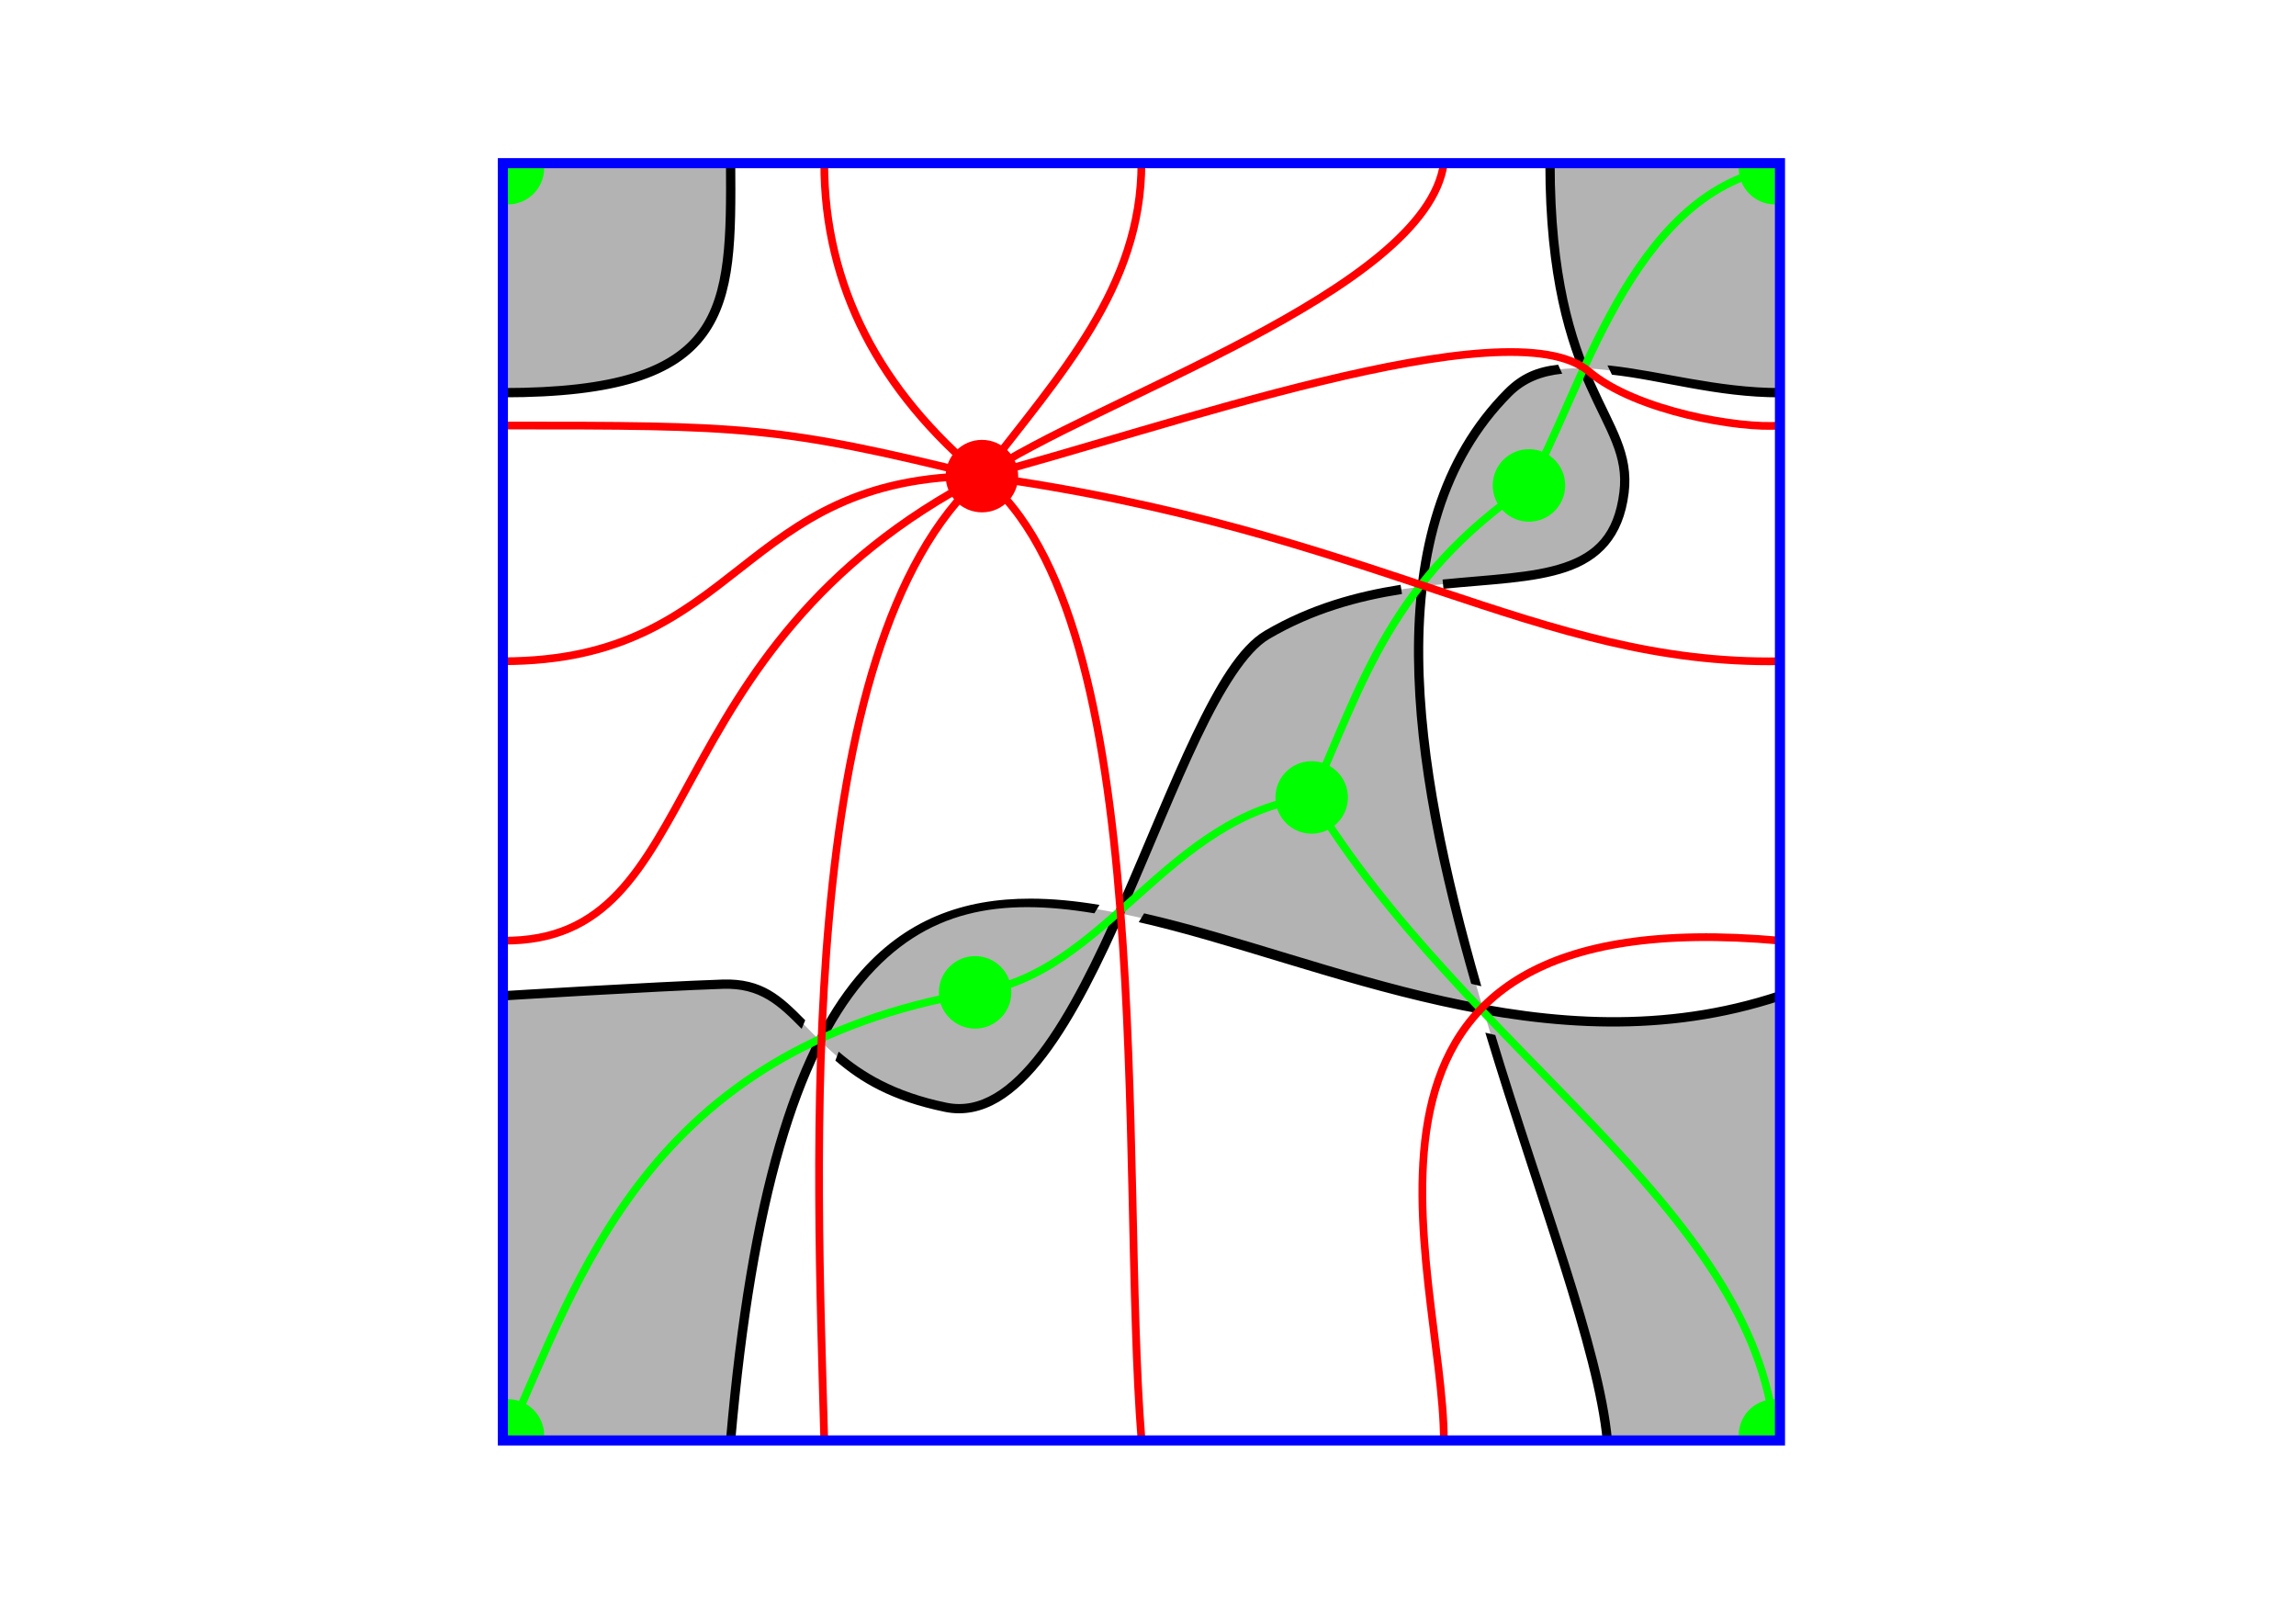
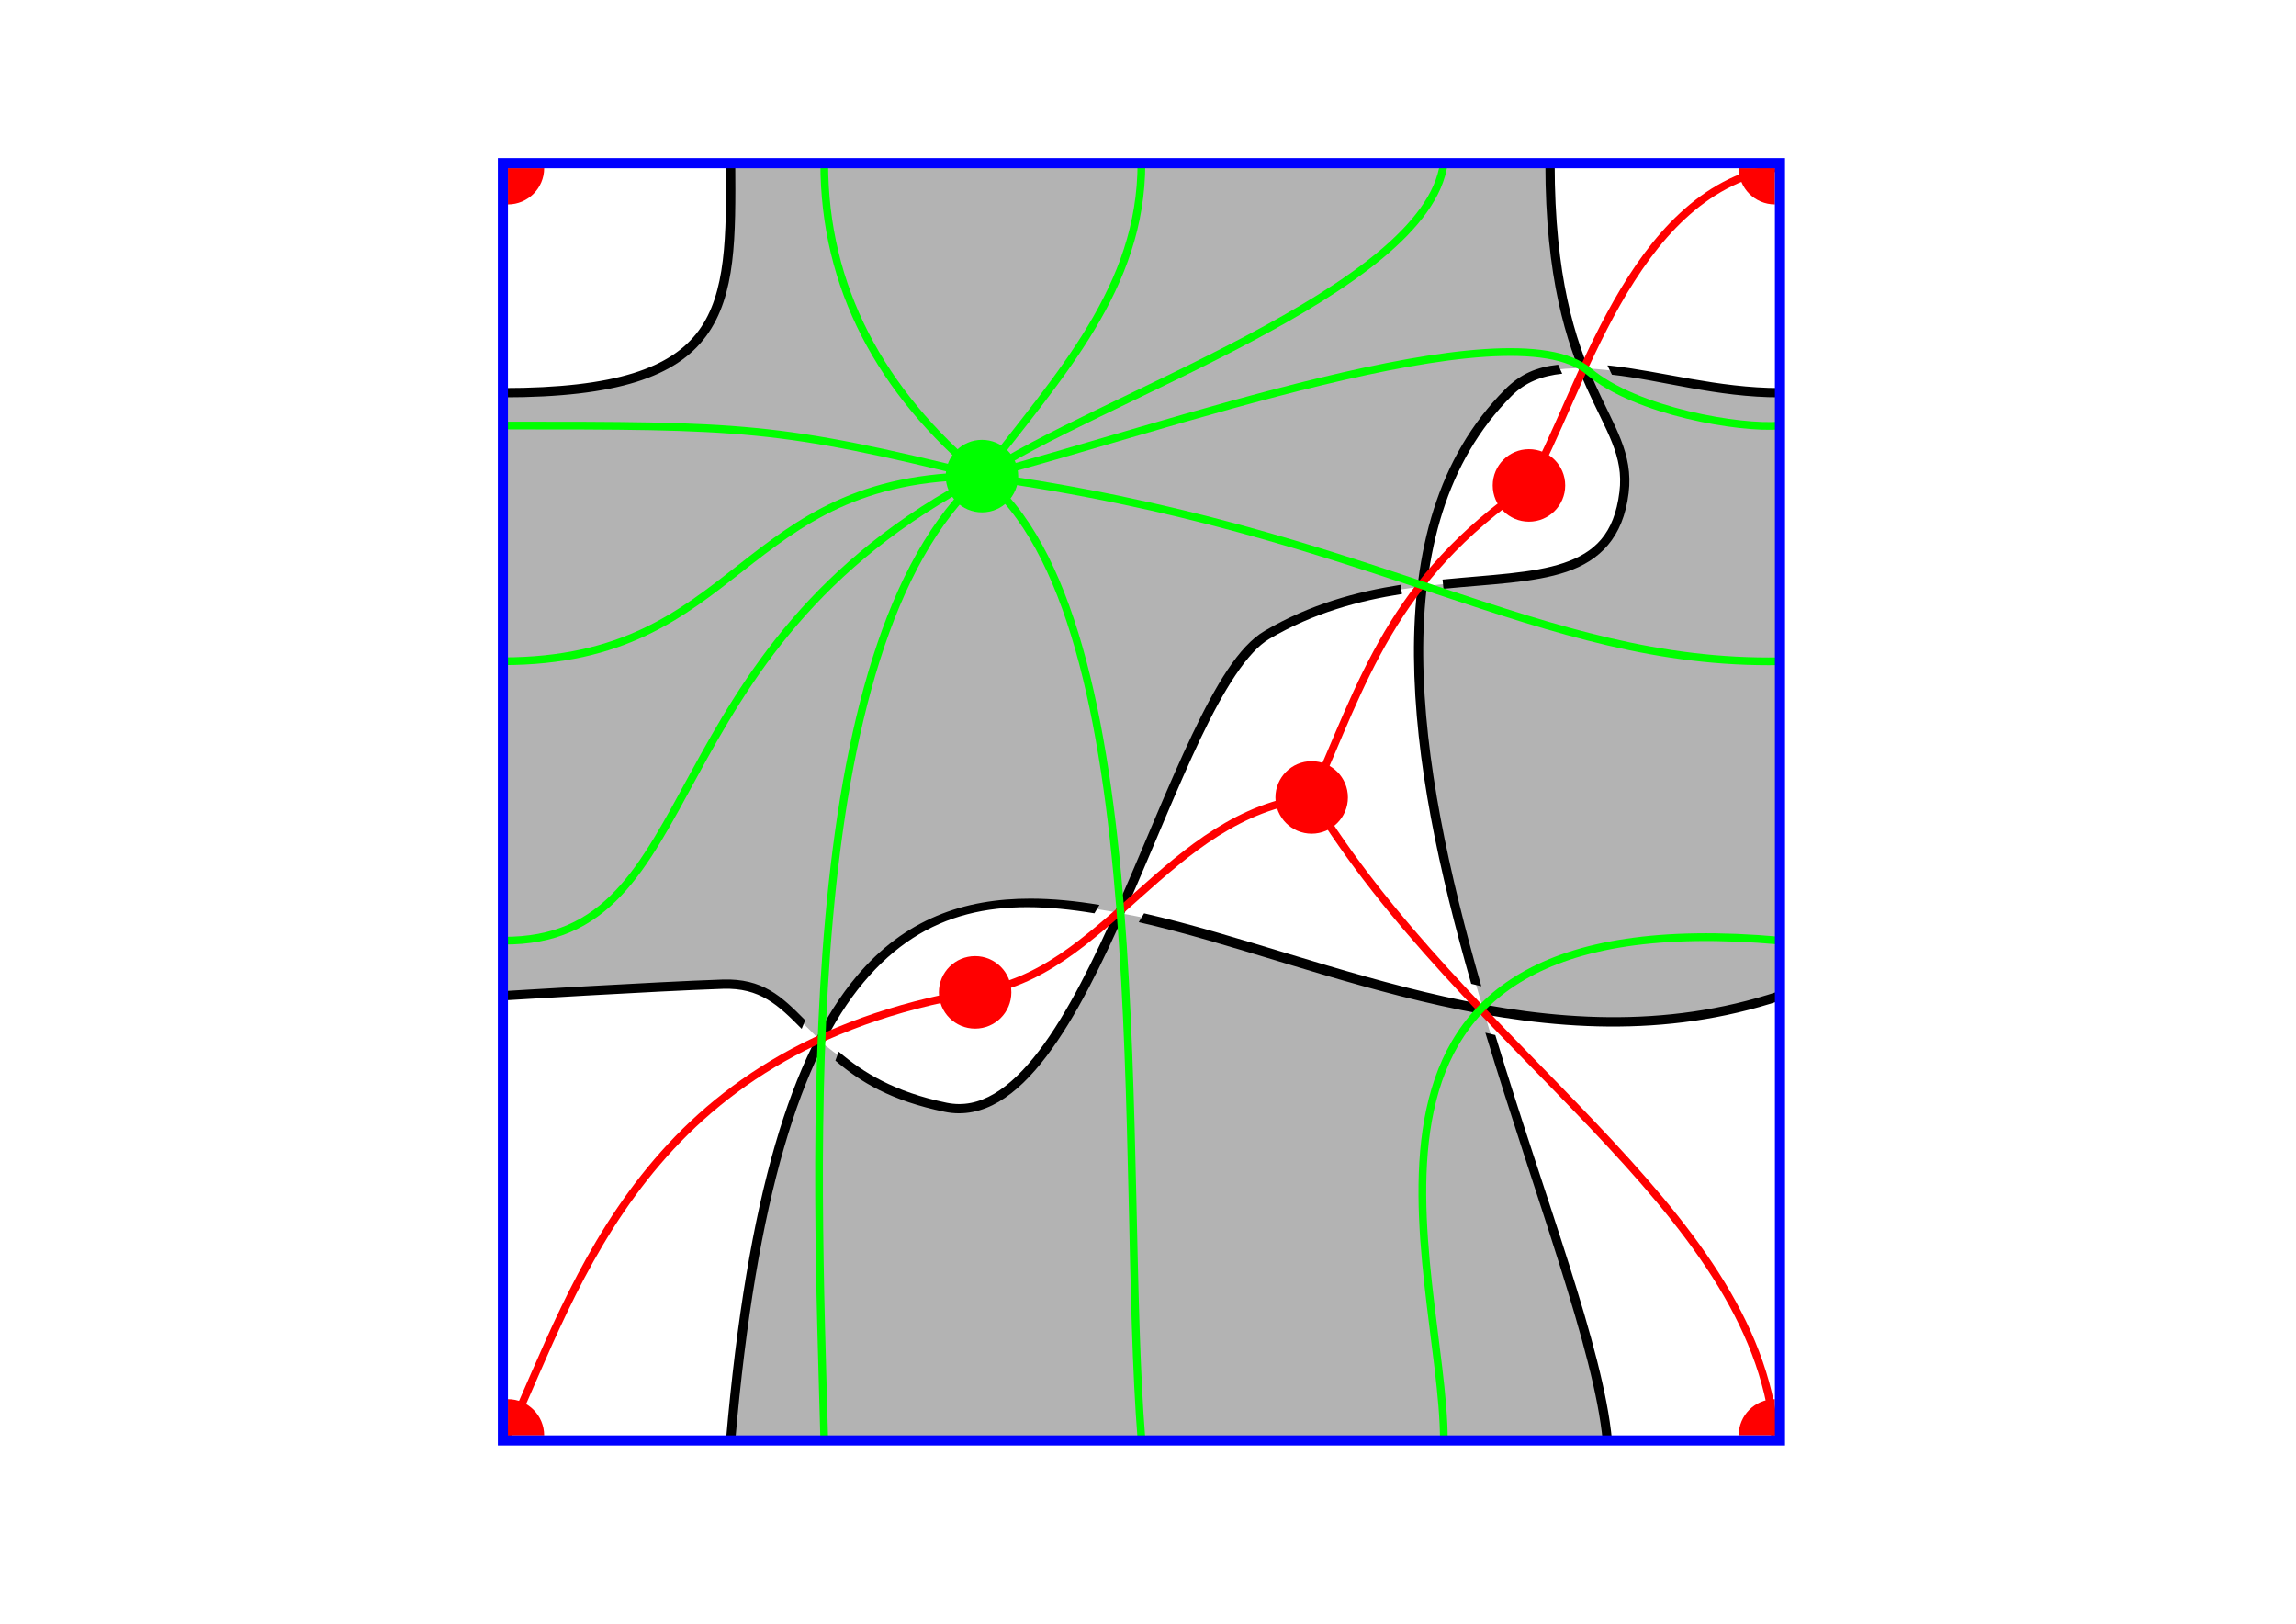
<svg xmlns="http://www.w3.org/2000/svg" width="297mm" height="210mm" viewBox="0 0 297 210" version="1.1" id="svg5" xml:space="preserve">
  <defs id="defs2">
    <marker style="overflow:visible" id="Arrow2" refX="0" refY="0" orient="auto-start-reverse" markerWidth="10.7" markerHeight="7.782" viewBox="0 0 7.7 5.6" preserveAspectRatio="xMidYMid" markerUnits="userSpaceOnUse">
      <path transform="scale(0.7)" d="M -2,-4 9,0 -2,4 c 2,-2.33 2,-5.66 0,-8 z" style="fill:context-stroke;fill-rule:evenodd;stroke:none" id="arrow2L" />
    </marker>
    <marker style="overflow:visible" id="Arrow2-3" refX="0" refY="0" orient="auto-start-reverse" markerWidth="10.7" markerHeight="7.782" viewBox="0 0 7.7 5.6" preserveAspectRatio="xMidYMid" markerUnits="userSpaceOnUse">
      <path transform="scale(0.7)" d="M -2,-4 9,0 -2,4 c 2,-2.33 2,-5.66 0,-8 z" style="fill:context-stroke;fill-rule:evenodd;stroke:none" id="arrow2L-6" />
    </marker>
    <marker style="overflow:visible" id="Arrow2-3-6" refX="0" refY="0" orient="auto-start-reverse" markerWidth="10.7" markerHeight="7.782" viewBox="0 0 7.7 5.6" preserveAspectRatio="xMidYMid" markerUnits="userSpaceOnUse">
      <path transform="scale(0.7)" d="M -2,-4 9,0 -2,4 c 2,-2.33 2,-5.66 0,-8 z" style="fill:context-stroke;fill-rule:evenodd;stroke:none" id="arrow2L-6-2" />
    </marker>
    <marker style="overflow:visible" id="Arrow2-3-1" refX="0" refY="0" orient="auto-start-reverse" markerWidth="10.7" markerHeight="7.782" viewBox="0 0 7.7 5.6" preserveAspectRatio="xMidYMid" markerUnits="userSpaceOnUse">
      <path transform="scale(0.7)" d="M -2,-4 9,0 -2,4 c 2,-2.33 2,-5.66 0,-8 z" style="fill:context-stroke;fill-rule:evenodd;stroke:none" id="arrow2L-6-27" />
    </marker>
    <marker style="overflow:visible" id="Arrow2-3-9" refX="0" refY="0" orient="auto-start-reverse" markerWidth="10.7" markerHeight="7.782" viewBox="0 0 7.7 5.6" preserveAspectRatio="xMidYMid" markerUnits="userSpaceOnUse">
      <path transform="scale(0.7)" d="M -2,-4 9,0 -2,4 c 2,-2.33 2,-5.66 0,-8 z" style="fill:context-stroke;fill-rule:evenodd;stroke:none" id="arrow2L-6-3" />
    </marker>
    <marker style="overflow:visible" id="Arrow2-3-0" refX="0" refY="0" orient="auto-start-reverse" markerWidth="10.7" markerHeight="7.782" viewBox="0 0 7.7 5.6" preserveAspectRatio="xMidYMid" markerUnits="userSpaceOnUse">
      <path transform="scale(0.7)" d="M -2,-4 9,0 -2,4 c 2,-2.33 2,-5.66 0,-8 z" style="fill:context-stroke;fill-rule:evenodd;stroke:none" id="arrow2L-6-6" />
    </marker>
  </defs>
-   <g id="layer2">
+   <g id="layer2" style="display:inline">
    <path id="path1121" style="display:none;fill:none;stroke:#d45500;stroke-width:6;stroke-linecap:butt;stroke-linejoin:miter;stroke-dasharray:none;stroke-opacity:1" d="m 230.249,50.788 c -14.491,0 -28.066,-7.106 -35.146,0 -31.202,31.318 10.114,106.687 12.817,135.51 M 65.051,50.788 c 29.459,0 29.579,-10.613 29.459,-29.688 m 105.993,0 c 0,29.688 10.799,32.714 9.574,42.611 -2.189,17.68 -25.048,5.995 -46.176,18.395 -12.436,7.299 -23.121,64.899 -41.568,61.103 -18.447,-3.795 -17.74,-16.297 -28.85,-15.923 -8.901,0.3 -28.432,1.505 -28.432,1.505 m 29.459,57.507 C 105.556,58.795 166.276,150.021 230.249,128.791" />
-     <path id="path414" style="display:inline;fill:#b3b3b3;stroke:none;stroke-width:0.2;stroke-linecap:butt;stroke-linejoin:miter;stroke-dasharray:none;stroke-opacity:1" d="m 65.051,50.788 c 14.73,0 22.124,-2.653 25.822,-7.691 3.697,-5.038 3.697,-12.46 3.637,-21.997 H 65.051 Z M 200.503,21.1 c 0,29.688 10.799,32.714 9.574,42.611 -2.189,17.68 -25.048,5.995 -46.176,18.395 -12.436,7.299 -23.121,64.899 -41.568,61.103 -18.447,-3.795 -17.74,-16.297 -28.85,-15.923 -8.901,0.3 -28.432,1.505 -28.432,1.505 l 10e-7,57.507 H 94.51 C 105.556,58.795 166.276,150.021 230.249,128.791 v 57.507 l -22.329,-1e-5 C 205.217,157.475 163.901,82.106 195.103,50.788 c 7.08,-7.106 20.654,0 35.146,0 V 21.1 Z" />
-     <path style="color:#000000;display:inline;fill:#000000;-inkscape-stroke:none" d="m 95.109,21.098 -1.199,0.006 c 0.06,9.535 0.01,16.828 -3.521,21.639 C 86.858,47.553 79.708,50.188 65.051,50.188 v 1.201 c 14.802,0 22.443,-2.673 26.307,-7.938 3.864,-5.264 3.812,-12.814 3.752,-22.354 z m 104.793,0.002 c 0,14.917 2.73,23.217 5.299,28.973 1.285,2.878 2.519,5.114 3.338,7.199 0.819,2.085 1.234,4.001 0.941,6.365 -0.673,5.439 -3.207,7.817 -7.207,9.174 -4,1.357 -9.489,1.528 -15.67,2.145 l 0.119,1.195 c 6.131,-0.611 11.654,-0.751 15.936,-2.203 4.281,-1.452 7.298,-4.382 8.014,-10.162 0.32,-2.585 -0.154,-4.758 -1.016,-6.951 -0.861,-2.193 -2.097,-4.425 -3.359,-7.252 -2.524,-5.654 -5.193,-13.711 -5.193,-28.482 z m 1.653,26.072 c -2.787,0.291 -4.887,1.196 -6.878,3.194 -8.761,8.794 -11.877,20.987 -11.773,34.539 0.104,13.552 3.256,27.853 7.405,42.331 l 1.308,0.32 c -4.135,-14.429 -7.411,-29.297 -7.514,-42.66 -0.102,-13.363 2.953,-25.182 11.424,-33.684 1.772,-1.778 3.953,-2.609 6.553,-2.881 z m 6.375,0.089 0.583,1.2 c 6.478,0.704 13.511,2.928 21.735,2.928 V 50.188 c -8.004,0 -15.375,-2.188 -22.018,-2.91 z m -26.757,28.375 c -5.654,0.886 -11.679,2.492 -17.576,5.953 -3.374,1.98 -6.332,7.024 -9.385,13.42 -3.053,6.396 -6.131,14.163 -9.391,21.568 -3.26,7.405 -6.707,14.447 -10.438,19.35 -1.865,2.451 -3.8,4.361 -5.783,5.529 -1.983,1.168 -3.995,1.609 -6.148,1.166 -6.769,-1.393 -10.862,-3.945 -13.963,-6.609 l -0.429,1.159 c 3.211,2.759 7.19,5.194 14.151,6.626 2.458,0.506 4.816,-0.023 6.996,-1.307 2.18,-1.284 4.206,-3.309 6.131,-5.838 3.85,-5.058 7.308,-12.161 10.58,-19.594 3.272,-7.433 6.35,-15.195 9.375,-21.533 3.025,-6.338 6.066,-11.233 8.91,-12.902 5.729,-3.363 11.591,-4.931 17.154,-5.803 z m -47.869,40.588 c -8.617,-0.01 -16.278,2.62 -22.518,10.062 -8.319,9.923 -14.124,28.208 -16.875,59.961 l 1.195,0.104 c 2.742,-31.647 8.572,-49.72 16.6,-59.295 8.028,-9.575 17.782,-10.939 29.86,-8.933 l 0.656,-1.09 c -3.068,-0.51 -6.046,-0.805 -8.918,-0.809 z m 14.694,1.902 -0.696,1.139 c 23.611,5.37 52.963,20.11 83.135,10.098 l -0.377,-1.141 c -29.615,9.828 -58.201,-4.67 -82.062,-10.096 z m -54.536,8.563 c -8.925,0.301 -28.449,1.504 -28.449,1.504 l 0.074,1.199 c 0,0 19.54,-1.205 28.416,-1.504 4.799,-0.162 7.17,2.102 10.197,5.174 l 0.46,-1.108 c -3.046,-3.09 -5.495,-5.44 -10.698,-5.265 z m 99.962,7.179 -1.288,-0.31 c 6.454,21.339 14.092,41.129 15.186,52.797 l 1.195,-0.111 c -1.13,-12.054 -8.656,-31.092 -15.093,-52.376 z" id="path1064" />
+     <path id="path414" style="display:none;fill:#b3b3b3;stroke:none;stroke-width:0.2;stroke-linecap:butt;stroke-linejoin:miter;stroke-dasharray:none;stroke-opacity:1" d="m 65.051,50.788 c 14.73,0 22.124,-2.653 25.822,-7.691 3.697,-5.038 3.697,-12.46 3.637,-21.997 H 65.051 Z M 200.503,21.1 c 0,29.688 10.799,32.714 9.574,42.611 -2.189,17.68 -25.048,5.995 -46.176,18.395 -12.436,7.299 -23.121,64.899 -41.568,61.103 -18.447,-3.795 -17.74,-16.297 -28.85,-15.923 -8.901,0.3 -28.432,1.505 -28.432,1.505 l 10e-7,57.507 H 94.51 C 105.556,58.795 166.276,150.021 230.249,128.791 v 57.507 l -22.329,-1e-5 C 205.217,157.475 163.901,82.106 195.103,50.788 c 7.08,-7.106 20.654,0 35.146,0 V 21.1 Z" />
+     <path id="path360" style="display:inline;fill:#b3b3b3;stroke:none;stroke-width:0.5;stroke-linecap:butt;stroke-linejoin:miter;stroke-dasharray:none;stroke-opacity:1" d="m 230.249,50.788 c -14.491,0 -28.066,-7.106 -35.146,0 -31.202,31.318 10.114,106.687 12.817,135.51 l -113.409,1e-5 c 1.381,-15.938 3.538,-28.458 6.38,-38.208 1.421,-4.875 3.378,-9.874 5.131,-13.444 18.486,14.636 26.439,11.74 38.701,-16.571 24.557,4.215 53.54,21.33 85.527,10.715 z m -165.198,0 c 29.459,0 29.579,-10.613 29.459,-29.688 H 200.503 c 0,29.688 10.799,32.714 9.574,42.611 -2.189,17.68 -25.048,5.995 -46.176,18.395 -6.218,3.649 -12.57,21.137 -19.102,35.975 -16.955,-3.215 -29.987,-0.957 -38.793,16.401 -3.518,-3.553 -6.968,-7.383 -12.523,-7.196 -8.901,0.3 -28.432,1.505 -28.432,1.505 z" />
+     <path style="color:#000000;display:inline;fill:#000000;stroke-width:1;stroke-dasharray:none" d="m 95.109,21.098 -1.199,0.006 c 0.06,9.535 0.01,16.828 -3.521,21.639 C 86.858,47.553 79.708,50.188 65.051,50.188 v 1.201 c 14.802,0 22.443,-2.673 26.307,-7.938 3.864,-5.264 3.812,-12.814 3.752,-22.354 z m 104.793,0.002 c 0,14.917 2.73,23.217 5.299,28.973 1.285,2.878 2.519,5.114 3.338,7.199 0.819,2.085 1.234,4.001 0.941,6.365 -0.673,5.439 -3.207,7.817 -7.207,9.174 -4,1.357 -9.489,1.528 -15.67,2.145 l 0.119,1.195 c 6.131,-0.611 11.654,-0.751 15.936,-2.203 4.281,-1.452 7.298,-4.382 8.014,-10.162 0.32,-2.585 -0.154,-4.758 -1.016,-6.951 -0.861,-2.193 -2.097,-4.425 -3.359,-7.252 -2.524,-5.654 -5.193,-13.711 -5.193,-28.482 z m 1.653,26.072 c -2.787,0.291 -4.887,1.196 -6.878,3.194 -8.761,8.794 -11.877,20.987 -11.773,34.539 0.104,13.552 3.256,27.853 7.405,42.331 l 1.308,0.32 c -4.135,-14.429 -7.411,-29.297 -7.514,-42.66 -0.102,-13.363 2.953,-25.182 11.424,-33.684 1.772,-1.778 3.953,-2.609 6.553,-2.881 z m 6.375,0.089 0.583,1.2 c 6.478,0.704 13.511,2.928 21.735,2.928 V 50.188 c -8.004,0 -15.375,-2.188 -22.018,-2.91 z m -26.757,28.375 c -5.654,0.886 -11.679,2.492 -17.576,5.953 -3.374,1.98 -6.332,7.024 -9.385,13.42 -3.053,6.396 -6.131,14.163 -9.391,21.568 -3.26,7.405 -6.707,14.447 -10.438,19.35 -1.865,2.451 -3.8,4.361 -5.783,5.529 -1.983,1.168 -3.995,1.609 -6.148,1.166 -6.769,-1.393 -10.862,-3.945 -13.963,-6.609 l -0.429,1.159 c 3.211,2.759 7.19,5.194 14.151,6.626 2.458,0.506 4.816,-0.023 6.996,-1.307 2.18,-1.284 4.206,-3.309 6.131,-5.838 3.85,-5.058 7.308,-12.161 10.58,-19.594 3.272,-7.433 6.35,-15.195 9.375,-21.533 3.025,-6.338 6.066,-11.233 8.91,-12.902 5.729,-3.363 11.591,-4.931 17.154,-5.803 z m -47.869,40.588 c -8.617,-0.01 -16.278,2.62 -22.518,10.062 -8.319,9.923 -14.124,28.208 -16.875,59.961 l 1.195,0.104 c 2.742,-31.647 8.572,-49.72 16.6,-59.295 8.028,-9.575 17.782,-10.939 29.86,-8.933 l 0.656,-1.09 c -3.068,-0.51 -6.046,-0.805 -8.918,-0.809 z m 14.694,1.902 -0.696,1.139 c 23.611,5.37 52.963,20.11 83.135,10.098 l -0.377,-1.141 c -29.615,9.828 -58.201,-4.67 -82.062,-10.096 z m -54.536,8.563 c -8.925,0.301 -28.449,1.504 -28.449,1.504 l 0.074,1.199 c 0,0 19.54,-1.205 28.416,-1.504 4.799,-0.162 7.17,2.102 10.197,5.174 l 0.46,-1.108 c -3.046,-3.09 -5.495,-5.44 -10.698,-5.265 z m 99.962,7.179 -1.288,-0.31 c 6.454,21.339 14.092,41.129 15.186,52.797 l 1.195,-0.111 c -1.13,-12.054 -8.656,-31.092 -15.093,-52.376 z" id="path1064" />
  </g>
  <g id="g722" style="display:inline;opacity:1">
-     <path style="display:inline;opacity:1;fill:#00ff00;stroke:none;stroke-width:3.826" id="circle400" d="m -180.961,65.701 a 4.688,4.688 0 0 1 -4.688,4.688 V 65.701 Z" transform="rotate(-90)" />
-     <path style="display:inline;opacity:1;fill:#00ff00;stroke:none;stroke-width:3.826" id="path454" d="m -224.909,-185.648 a 4.688,4.688 0 0 1 -4.688,4.688 v -4.688 z" transform="scale(-1)" />
-     <path style="display:inline;opacity:1;fill:#00ff00;stroke:none;stroke-width:3.826" id="path456" d="m 26.437,-229.599 a 4.688,4.688 0 0 1 -4.688,4.688 v -4.688 z" transform="rotate(90)" />
-     <path style="display:inline;opacity:1;fill:#00ff00;stroke:none;stroke-width:3.826" id="path458" d="m 70.389,21.75 a 4.688,4.688 0 0 1 -4.688,4.688 V 21.75 Z" />
-     <circle style="display:inline;opacity:1;fill:#00ff00;stroke:none;stroke-width:3.826" id="circle460" cx="197.779" cy="62.782" r="4.688" />
-     <circle style="display:inline;opacity:1;fill:#00ff00;stroke:none;stroke-width:3.826" id="circle462" cx="169.672" cy="103.136" r="4.688" />
-     <circle style="display:inline;opacity:1;fill:#00ff00;stroke:none;stroke-width:3.826" id="circle464" cx="126.136" cy="128.346" r="4.688" />
-     <path style="fill:none;stroke:#00ff00;stroke-width:1;stroke-linecap:butt;stroke-linejoin:miter;stroke-dasharray:none;stroke-opacity:1" d="m 65.701,185.649 c 9.108,-19.815 17.782,-50.004 60.435,-57.303" id="path466" />
-     <path style="fill:none;stroke:#00ff00;stroke-width:1;stroke-linecap:butt;stroke-linejoin:miter;stroke-dasharray:none;stroke-opacity:1" d="m 126.136,128.346 c 16.808,-2.177 24.902,-23.065 43.536,-25.21" id="path564" />
-     <path style="fill:none;stroke:#00ff00;stroke-width:1;stroke-linecap:butt;stroke-linejoin:miter;stroke-dasharray:none;stroke-opacity:1" d="M 229.597,185.648 C 226.936,156.05 189.559,135.918 169.672,103.136" id="path566" />
-     <path style="fill:none;stroke:#00ff00;stroke-width:1;stroke-linecap:butt;stroke-linejoin:miter;stroke-dasharray:none;stroke-opacity:1" d="m 169.672,103.136 c 6.649,-14.927 10.236,-28.112 28.108,-40.354" id="path568" />
-     <path style="fill:none;stroke:#00ff00;stroke-width:1;stroke-linecap:butt;stroke-linejoin:miter;stroke-dasharray:none;stroke-opacity:1" d="m 197.779,62.782 c 6.695,-11.567 13.059,-37.742 31.82,-41.034" id="path570" />
+     <path style="display:inline;opacity:1;fill:#ff0000;stroke:none;stroke-width:3.826" id="circle400" d="m -180.961,65.701 a 4.688,4.688 0 0 1 -4.688,4.688 V 65.701 Z" transform="rotate(-90)" />
+     <path style="display:inline;opacity:1;fill:#ff0000;stroke:none;stroke-width:3.826" id="path454" d="m -224.909,-185.648 a 4.688,4.688 0 0 1 -4.688,4.688 v -4.688 z" transform="scale(-1)" />
+     <path style="display:inline;opacity:1;fill:#ff0000;stroke:none;stroke-width:3.826" id="path456" d="m 26.437,-229.599 a 4.688,4.688 0 0 1 -4.688,4.688 v -4.688 z" transform="rotate(90)" />
+     <path style="display:inline;opacity:1;fill:#ff0000;stroke:none;stroke-width:3.826" id="path458" d="m 70.389,21.75 a 4.688,4.688 0 0 1 -4.688,4.688 V 21.75 Z" />
+     <circle style="display:inline;opacity:1;fill:#ff0000;stroke:none;stroke-width:3.826" id="circle460" cx="197.779" cy="62.782" r="4.688" />
+     <circle style="display:inline;opacity:1;fill:#ff0000;stroke:none;stroke-width:3.826" id="circle462" cx="169.672" cy="103.136" r="4.688" />
+     <circle style="display:inline;opacity:1;fill:#ff0000;stroke:none;stroke-width:3.826" id="circle464" cx="126.136" cy="128.346" r="4.688" />
+     <path style="fill:none;stroke:#ff0000;stroke-width:1;stroke-linecap:butt;stroke-linejoin:miter;stroke-dasharray:none;stroke-opacity:1" d="m 65.701,185.649 c 9.108,-19.815 17.782,-50.004 60.435,-57.303" id="path466" />
+     <path style="fill:none;stroke:#ff0000;stroke-width:1;stroke-linecap:butt;stroke-linejoin:miter;stroke-dasharray:none;stroke-opacity:1" d="m 126.136,128.346 c 16.808,-2.177 24.902,-23.065 43.536,-25.21" id="path564" />
+     <path style="fill:none;stroke:#ff0000;stroke-width:1;stroke-linecap:butt;stroke-linejoin:miter;stroke-dasharray:none;stroke-opacity:1" d="M 229.597,185.648 C 226.936,156.05 189.559,135.918 169.672,103.136" id="path566" />
+     <path style="fill:none;stroke:#ff0000;stroke-width:1;stroke-linecap:butt;stroke-linejoin:miter;stroke-dasharray:none;stroke-opacity:1" d="m 169.672,103.136 c 6.649,-14.927 10.236,-28.112 28.108,-40.354" id="path568" />
+     <path style="fill:none;stroke:#ff0000;stroke-width:1;stroke-linecap:butt;stroke-linejoin:miter;stroke-dasharray:none;stroke-opacity:1" d="m 197.779,62.782 c 6.695,-11.567 13.059,-37.742 31.82,-41.034" id="path570" />
  </g>
  <g id="g668" style="display:inline">
-     <circle style="display:inline;opacity:1;fill:#ff0000;stroke:none;stroke-width:3.826" id="path637-6-5" cx="127.021" cy="61.577" r="4.688" />
-     <path style="fill:none;stroke:#ff0000;stroke-width:1;stroke-linecap:butt;stroke-linejoin:miter;stroke-dasharray:none;stroke-opacity:1" d="M 127.021,61.577 C 102.479,83.493 105.663,150.273 106.623,186.298" id="path1493" />
-     <path style="fill:none;stroke:#ff0000;stroke-width:1;stroke-linecap:butt;stroke-linejoin:miter;stroke-dasharray:none;stroke-opacity:1" d="m 106.623,21.1 c 0,16.056 7.269,29.523 20.398,40.476" id="path1497" />
-     <path style="fill:none;stroke:#ff0000;stroke-width:1;stroke-linecap:butt;stroke-linejoin:miter;stroke-dasharray:none;stroke-opacity:1" d="m 127.021,61.577 c 23.005,18.266 17.834,89.602 20.634,124.579" id="path1499" />
-     <path style="fill:none;stroke:#ff0000;stroke-width:1;stroke-linecap:butt;stroke-linejoin:miter;stroke-dasharray:none;stroke-opacity:1" d="m 147.65,21.1 c 0,16.056 -10.428,27.215 -20.629,40.476" id="path1501" />
-     <path style="fill:none;stroke:#ff0000;stroke-width:1;stroke-linecap:butt;stroke-linejoin:miter;stroke-dasharray:none;stroke-opacity:1" d="m 127.021,61.577 c 50.957,7 71.946,24.495 103.228,23.944" id="path1503" />
-     <path style="fill:none;stroke:#ff0000;stroke-width:1;stroke-linecap:butt;stroke-linejoin:miter;stroke-dasharray:none;stroke-opacity:1" d="m 127.021,61.577 c 22.757,-5.904 68.197,-22.265 78.507,-13.534 6.141,5.201 19.712,7.436 24.636,6.991" id="path1505" />
-     <path style="fill:none;stroke:#ff0000;stroke-width:1;stroke-linecap:butt;stroke-linejoin:miter;stroke-dasharray:none;stroke-opacity:1" d="M 127.021,61.577 C 100.551,55.034 96.017,55.034 65.051,55.034" id="path1507" />
-     <path style="fill:none;stroke:#ff0000;stroke-width:1;stroke-linecap:butt;stroke-linejoin:miter;stroke-dasharray:none;stroke-opacity:1" d="M 127.021,61.577 C 95.33,61.436 96.017,85.52 65.051,85.52" id="path1511" />
-     <path style="fill:none;stroke:#ff0000;stroke-width:1;stroke-linecap:butt;stroke-linejoin:miter;stroke-dasharray:none;stroke-opacity:1" d="M 127.021,61.577 C 141.489,51.68 184.513,37.676 186.771,21.1" id="path1515" />
-     <path style="fill:none;stroke:#ff0000;stroke-width:1;stroke-linecap:butt;stroke-linejoin:miter;stroke-dasharray:none;stroke-opacity:1" d="m 186.771,186.298 c 0,-22.172 -19.242,-70.262 43.478,-64.64" id="path1517" />
-     <path style="fill:none;stroke:#ff0000;stroke-width:1;stroke-linecap:butt;stroke-linejoin:miter;stroke-dasharray:none;stroke-opacity:1" d="M 65.051,121.659 C 91.958,121.904 83.441,84.092 127.021,61.577" id="path1521" />
+     <circle style="display:inline;opacity:1;fill:#00ff00;stroke:none;stroke-width:3.826" id="path637-6-5" cx="127.021" cy="61.577" r="4.688" />
+     <path style="fill:none;stroke:#00ff00;stroke-width:1;stroke-linecap:butt;stroke-linejoin:miter;stroke-dasharray:none;stroke-opacity:1" d="M 127.021,61.577 C 102.479,83.493 105.663,150.273 106.623,186.298" id="path1493" />
+     <path style="fill:none;stroke:#00ff00;stroke-width:1;stroke-linecap:butt;stroke-linejoin:miter;stroke-dasharray:none;stroke-opacity:1" d="m 106.623,21.1 c 0,16.056 7.269,29.523 20.398,40.476" id="path1497" />
+     <path style="fill:none;stroke:#00ff00;stroke-width:1;stroke-linecap:butt;stroke-linejoin:miter;stroke-dasharray:none;stroke-opacity:1" d="m 127.021,61.577 c 23.005,18.266 17.834,89.602 20.634,124.579" id="path1499" />
+     <path style="fill:none;stroke:#00ff00;stroke-width:1;stroke-linecap:butt;stroke-linejoin:miter;stroke-dasharray:none;stroke-opacity:1" d="m 147.65,21.1 c 0,16.056 -10.428,27.215 -20.629,40.476" id="path1501" />
+     <path style="fill:none;stroke:#00ff00;stroke-width:1;stroke-linecap:butt;stroke-linejoin:miter;stroke-dasharray:none;stroke-opacity:1" d="m 127.021,61.577 c 50.957,7 71.946,24.495 103.228,23.944" id="path1503" />
+     <path style="fill:none;stroke:#00ff00;stroke-width:1;stroke-linecap:butt;stroke-linejoin:miter;stroke-dasharray:none;stroke-opacity:1" d="m 127.021,61.577 c 22.757,-5.904 68.197,-22.265 78.507,-13.534 6.141,5.201 19.712,7.436 24.636,6.991" id="path1505" />
+     <path style="fill:none;stroke:#00ff00;stroke-width:1;stroke-linecap:butt;stroke-linejoin:miter;stroke-dasharray:none;stroke-opacity:1" d="M 127.021,61.577 C 100.551,55.034 96.017,55.034 65.051,55.034" id="path1507" />
+     <path style="fill:none;stroke:#00ff00;stroke-width:1;stroke-linecap:butt;stroke-linejoin:miter;stroke-dasharray:none;stroke-opacity:1" d="M 127.021,61.577 C 95.33,61.436 96.017,85.52 65.051,85.52" id="path1511" />
+     <path style="fill:none;stroke:#00ff00;stroke-width:1;stroke-linecap:butt;stroke-linejoin:miter;stroke-dasharray:none;stroke-opacity:1" d="M 127.021,61.577 C 141.489,51.68 184.513,37.676 186.771,21.1" id="path1515" />
+     <path style="fill:none;stroke:#00ff00;stroke-width:1;stroke-linecap:butt;stroke-linejoin:miter;stroke-dasharray:none;stroke-opacity:1" d="m 186.771,186.298 c 0,-22.172 -19.242,-70.262 43.478,-64.64" id="path1517" />
+     <path style="fill:none;stroke:#00ff00;stroke-width:1;stroke-linecap:butt;stroke-linejoin:miter;stroke-dasharray:none;stroke-opacity:1" d="M 65.051,121.659 C 91.958,121.904 83.441,84.092 127.021,61.577" id="path1521" />
    <g id="g969" style="display:none">
      <path style="fill:none;stroke:#00ff00;stroke-width:0;stroke-linecap:butt;stroke-linejoin:miter;stroke-dasharray:none;marker-end:url(#Arrow2-3)" d="m 106.019,161.216 10e-6,0.611" id="path2405-7" />
      <path style="fill:none;stroke:#00ff00;stroke-width:0;stroke-linecap:butt;stroke-linejoin:miter;stroke-dasharray:none;marker-end:url(#Arrow2-3-6)" d="m 146.767,155.164 1e-5,0.611" id="path2405-7-9" />
      <path style="fill:none;stroke:#00ff00;stroke-width:0;stroke-linecap:butt;stroke-linejoin:miter;stroke-dasharray:none;marker-end:url(#Arrow2-3-1)" d="m 162.381,68.932 0.587,0.169" id="path2405-7-0" />
      <path style="fill:none;stroke:#00ff00;stroke-width:0;stroke-linecap:butt;stroke-linejoin:miter;stroke-dasharray:none;marker-end:url(#Arrow2-3-9)" d="m 187.922,45.655 0.611,-1e-5" id="path2405-7-6" />
      <path style="fill:none;stroke:#00ff00;stroke-width:0;stroke-linecap:butt;stroke-linejoin:miter;stroke-dasharray:none;marker-end:url(#Arrow2-3-0)" d="m 175.561,35.527 0.453,-0.41" id="path2405-7-2" />
    </g>
    <g id="g1017" style="display:none">
      <text xml:space="preserve" style="font-style:normal;font-weight:normal;font-size:10.583px;line-height:1.25;font-family:sans-serif;fill:#000000;fill-opacity:1;stroke:none;stroke-width:0.265" x="155.238" y="78.457" id="text2337">
        <tspan id="tspan2335" style="stroke-width:0.265" x="155.238" y="78.457">$e_{3}$</tspan>
      </text>
      <text xml:space="preserve" style="font-style:normal;font-weight:normal;font-size:10.583px;line-height:1.25;font-family:sans-serif;fill:#000000;fill-opacity:1;stroke:none;stroke-width:0.265" x="189.029" y="40.024" id="text2341">
        <tspan id="tspan2339" style="stroke-width:0.265" x="189.029" y="40.024">$e_{4}$</tspan>
      </text>
      <text xml:space="preserve" style="font-style:normal;font-weight:normal;font-size:10.583px;line-height:1.25;font-family:sans-serif;fill:#000000;fill-opacity:1;stroke:none;stroke-width:0.265" x="163.112" y="34.605" id="text2345">
        <tspan id="tspan2343" style="stroke-width:0.265" x="163.112" y="34.605">$e_{5}$</tspan>
      </text>
      <text xml:space="preserve" style="font-style:normal;font-weight:normal;font-size:10.583px;line-height:1.25;font-family:sans-serif;fill:#000000;fill-opacity:1;stroke:none;stroke-width:0.265" x="111.971" y="167.441" id="text2279">
        <tspan id="tspan2277" style="stroke-width:0.265" x="111.971" y="167.441">$e_{1}$</tspan>
      </text>
      <text xml:space="preserve" style="font-style:normal;font-weight:normal;font-size:10.583px;line-height:1.25;font-family:sans-serif;fill:#000000;fill-opacity:1;stroke:none;stroke-width:0.265" x="152.938" y="162.752" id="text2333">
        <tspan id="tspan2331" style="stroke-width:0.265" x="152.938" y="162.752">$e_{2}$</tspan>
      </text>
    </g>
  </g>
  <g id="layer1" style="display:inline">
    <path style="fill:none;stroke:#0000ff;stroke-width:1.218;stroke-linecap:butt;stroke-linejoin:miter;stroke-dasharray:none" id="path381" d="m 170.043,149.367 -153.999,0 -1e-6,-153.999 153.999,-5e-7 z" transform="matrix(0,1.072718,-1.072718,0,225.28,3.890255)" />
    <path style="fill:none;stroke:#0000ff;stroke-width:0;stroke-linecap:butt;stroke-linejoin:miter;stroke-dasharray:none;marker-end:url(#Arrow2)" d="m 144.589,186.298 h 0.611" id="path2363" />
    <path style="fill:none;stroke:#0000ff;stroke-width:0;stroke-linecap:butt;stroke-linejoin:miter;stroke-dasharray:none;marker-end:url(#Arrow2)" d="m 144.589,21.1 0.611,-6e-6" id="path2405" />
    <g id="g2995" transform="translate(-15.69225,-12.95685)">
      <path style="fill:none;stroke:#0000ff;stroke-width:0;stroke-linecap:butt;stroke-linejoin:miter;stroke-dasharray:none;marker-end:url(#Arrow2)" d="m 245.94,116.056 v -0.611" id="path2401" />
      <path style="fill:none;stroke:#0000ff;stroke-width:0;stroke-linecap:butt;stroke-linejoin:miter;stroke-dasharray:none;marker-end:url(#Arrow2)" d="m 245.94,126.756 v -0.611" id="path2772" />
    </g>
    <g id="g3174" transform="translate(-180.8894,-12.95685)" style="display:inline">
      <path style="fill:none;stroke:#0000ff;stroke-width:0;stroke-linecap:butt;stroke-linejoin:miter;stroke-dasharray:none;marker-end:url(#Arrow2)" d="m 245.94,116.056 v -0.611" id="path3170" />
      <path style="fill:none;stroke:#0000ff;stroke-width:0;stroke-linecap:butt;stroke-linejoin:miter;stroke-dasharray:none;marker-end:url(#Arrow2)" d="m 245.94,126.756 v -0.611" id="path3172" />
    </g>
  </g>
</svg>
